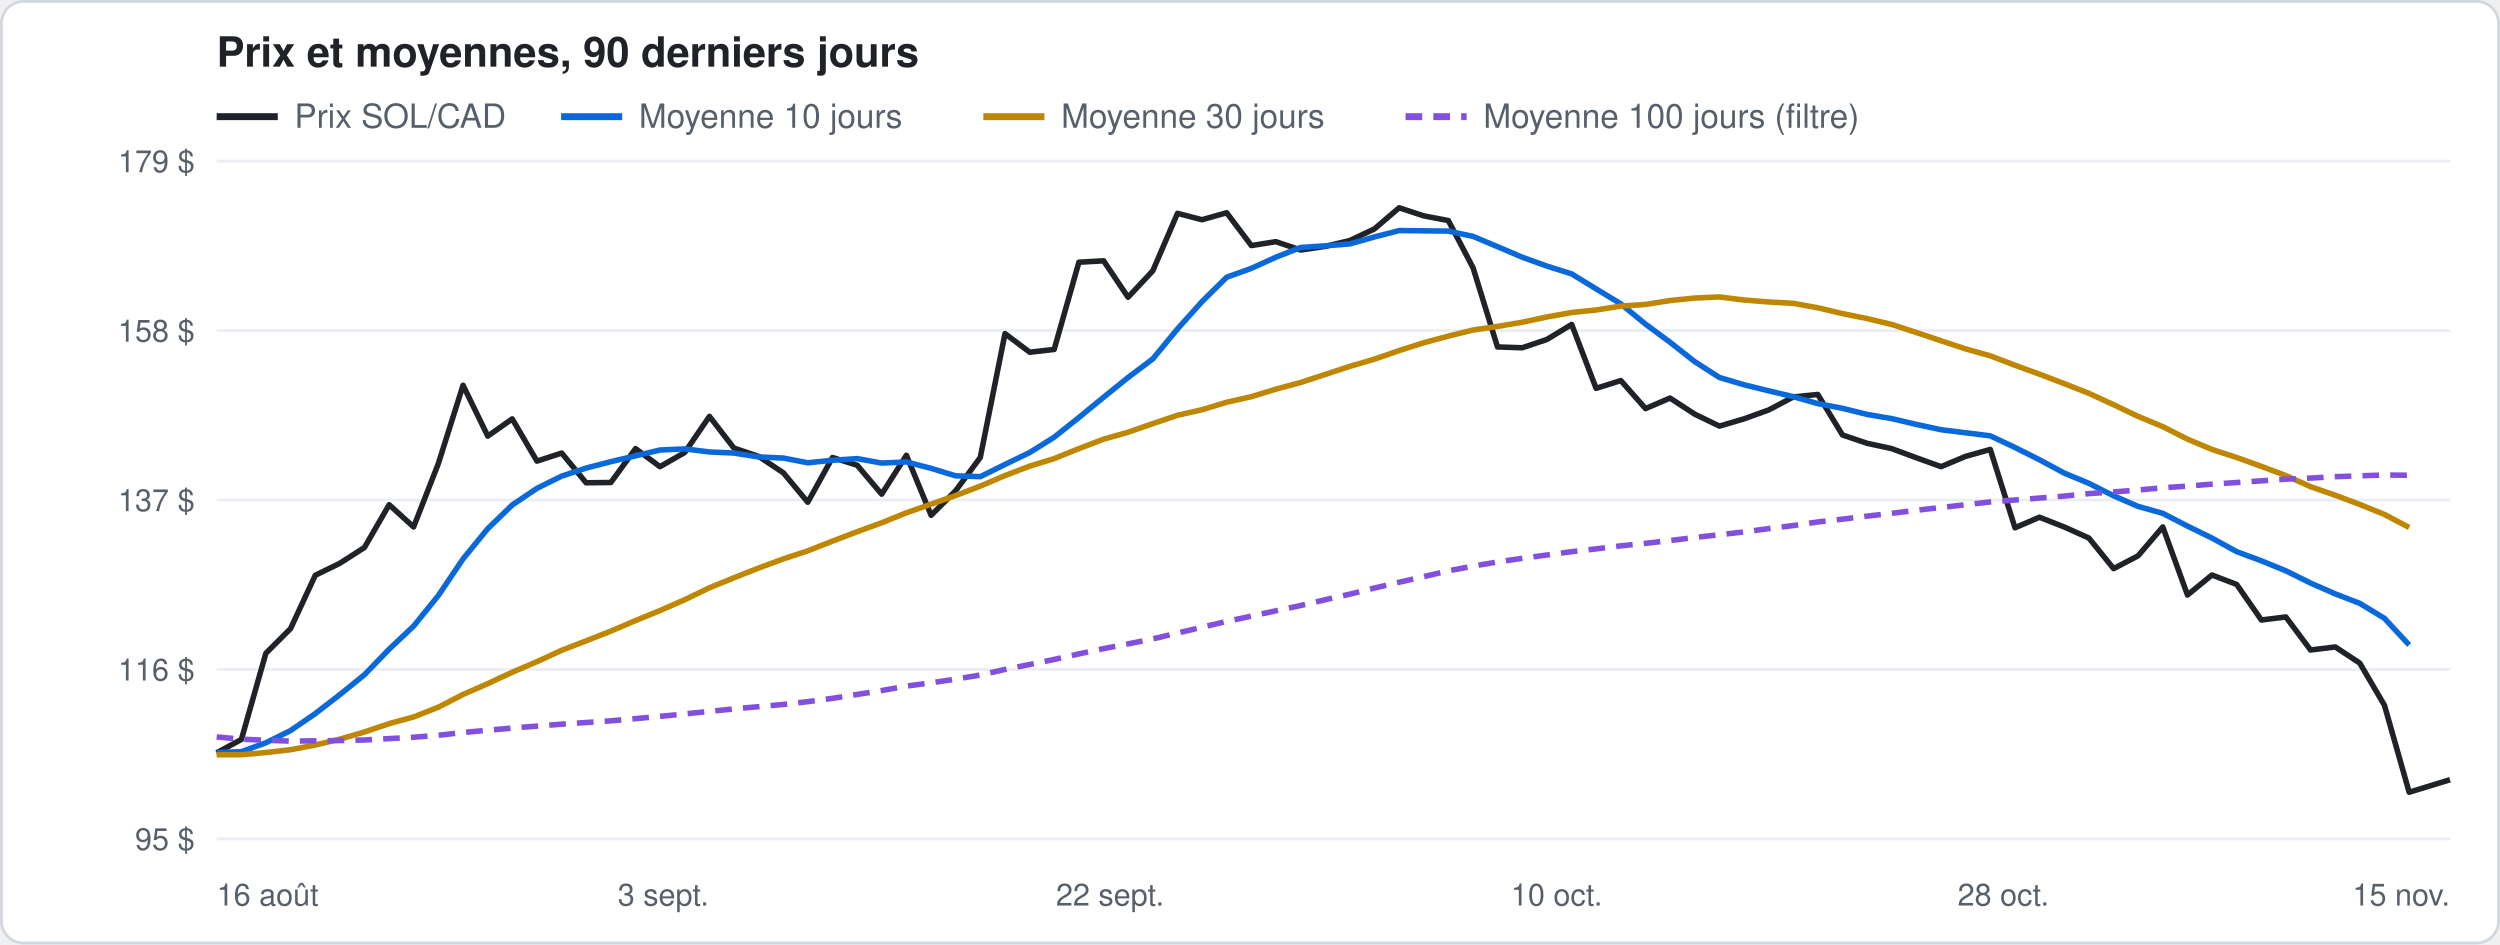
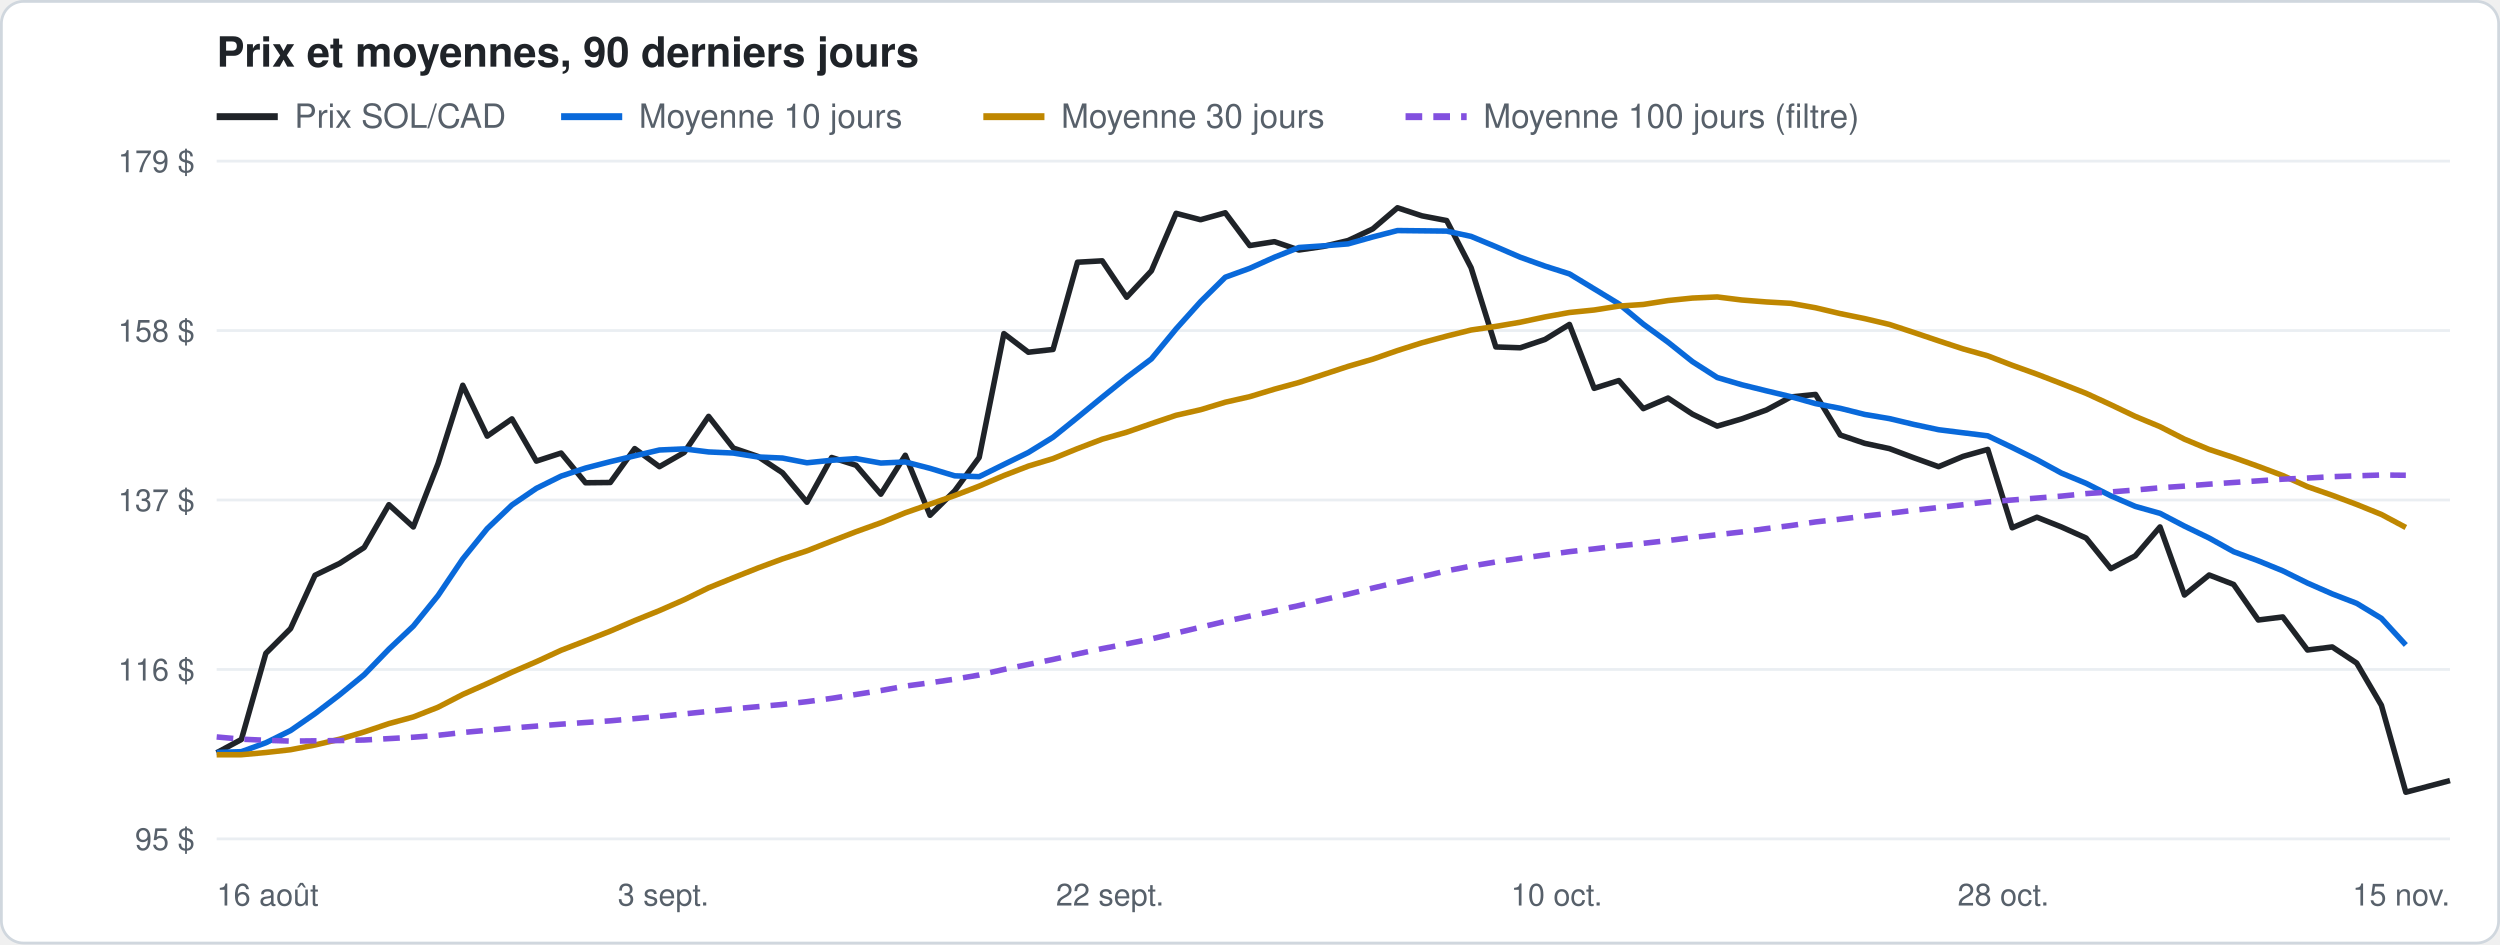
<svg xmlns="http://www.w3.org/2000/svg" width="900" height="340" viewBox="0 0 900 340" font-family="-apple-system, Segoe UI, Helvetica, Arial, sans-serif">
  <rect x="0.5" y="0.5" width="899" height="339" rx="8" fill="#ffffff" stroke="#d0d7de" />
  <text x="78" y="24" font-size="15" font-weight="600" fill="#1f2328">Prix et moyennes, 90 derniers jours</text>
  <line x1="78" y1="42" x2="100" y2="42" stroke="#1f2328" stroke-width="2.5" />
  <text x="106" y="46" font-size="12" fill="#57606a">Prix SOL/CAD</text>
  <line x1="202" y1="42" x2="224" y2="42" stroke="#0969da" stroke-width="2.5" />
  <text x="230" y="46" font-size="12" fill="#57606a">Moyenne 10 jours</text>
  <line x1="354" y1="42" x2="376" y2="42" stroke="#bf8700" stroke-width="2.5" />
  <text x="382" y="46" font-size="12" fill="#57606a">Moyenne 30 jours</text>
  <line x1="506" y1="42" x2="528" y2="42" stroke="#8250df" stroke-width="2.5" stroke-dasharray="6 4" />
  <text x="534" y="46" font-size="12" fill="#57606a">Moyenne 100 jours (filtre)</text>
  <line x1="78" y1="302.0" x2="882" y2="302.0" stroke="#eaeef2" />
  <text x="70" y="306.0" font-size="11" fill="#57606a" text-anchor="end">95 $</text>
  <line x1="78" y1="241.0" x2="882" y2="241.0" stroke="#eaeef2" />
  <text x="70" y="245.0" font-size="11" fill="#57606a" text-anchor="end">116 $</text>
  <line x1="78" y1="180.0" x2="882" y2="180.0" stroke="#eaeef2" />
  <text x="70" y="184.0" font-size="11" fill="#57606a" text-anchor="end">137 $</text>
  <line x1="78" y1="119.0" x2="882" y2="119.0" stroke="#eaeef2" />
  <text x="70" y="123.0" font-size="11" fill="#57606a" text-anchor="end">158 $</text>
  <line x1="78" y1="58.0" x2="882" y2="58.0" stroke="#eaeef2" />
  <text x="70" y="62.0" font-size="11" fill="#57606a" text-anchor="end">179 $</text>
  <text x="78.0" y="326" font-size="11" fill="#57606a" text-anchor="start">16 août</text>
  <text x="238.8" y="326" font-size="11" fill="#57606a" text-anchor="middle">3 sept.</text>
  <text x="399.6" y="326" font-size="11" fill="#57606a" text-anchor="middle">22 sept.</text>
  <text x="560.4" y="326" font-size="11" fill="#57606a" text-anchor="middle">10 oct.</text>
  <text x="721.2" y="326" font-size="11" fill="#57606a" text-anchor="middle">28 oct.</text>
  <text x="882.0" y="326" font-size="11" fill="#57606a" text-anchor="end">15 nov.</text>
-   <polyline points="78.0,271.0 86.9,266.2 95.7,235.2 104.6,226.3 113.5,207.1 122.3,202.8 131.2,197.1 140.1,181.7 148.9,189.7 157.8,166.9 166.7,138.7 175.6,157.0 184.4,150.8 193.3,166.0 202.2,163.1 211.0,173.8 219.9,173.7 228.8,161.5 237.6,168.0 246.5,162.9 255.4,149.9 264.2,161.3 273.1,164.3 282.0,170.2 290.8,180.8 299.7,164.7 308.6,167.5 317.4,177.9 326.3,163.9 335.2,185.5 344.0,176.7 352.9,164.7 361.8,120.1 370.7,126.8 379.5,125.8 388.4,94.4 397.3,93.9 406.1,107.0 415.0,97.5 423.9,76.8 432.7,79.1 441.6,76.6 450.5,88.4 459.3,87.0 468.2,90.0 477.1,88.7 485.9,86.6 494.8,82.4 503.7,74.8 512.5,77.7 521.4,79.4 530.3,96.4 539.1,124.9 548.0,125.2 556.9,122.2 565.8,116.8 574.6,139.8 583.5,137.0 592.4,147.1 601.2,143.3 610.1,149.1 619.0,153.4 627.8,150.8 636.7,147.6 645.6,142.9 654.4,142.0 663.3,156.6 672.2,159.6 681.0,161.5 689.9,164.8 698.8,168.0 707.6,164.3 716.5,161.8 725.4,190.0 734.2,186.2 743.1,189.7 752.0,193.7 760.9,204.7 769.7,200.1 778.6,189.7 787.5,214.2 796.3,207.0 805.2,210.4 814.1,223.2 822.9,222.1 831.8,234.0 840.7,232.9 849.5,238.7 858.4,253.9 867.3,285.2 882.0,280.7" fill="none" stroke="#1f2328" stroke-width="2" stroke-linejoin="round" />
-   <polyline points="78.0,270.9 86.9,270.6 95.7,267.4 104.6,263.0 113.5,256.9 122.3,250.1 131.2,242.9 140.1,233.7 148.9,225.4 157.8,214.4 166.7,201.2 175.6,190.3 184.4,181.8 193.3,175.8 202.2,171.4 211.0,168.5 219.9,166.2 228.8,164.1 237.6,162.0 246.5,161.6 255.4,162.7 264.2,163.1 273.1,164.5 282.0,164.9 290.8,166.6 299.7,165.7 308.6,165.1 317.4,166.7 326.3,166.3 335.2,168.6 344.0,171.3 352.9,171.6 361.8,167.2 370.7,162.9 379.5,157.4 388.4,150.3 397.3,143.0 406.1,135.9 415.0,129.2 423.9,118.4 432.7,108.6 441.6,99.8 450.5,96.6 459.3,92.6 468.2,89.1 477.1,88.5 485.9,87.8 494.8,85.3 503.7,83.0 512.5,83.1 521.4,83.2 530.3,85.1 539.1,88.8 548.0,92.6 556.9,95.8 565.8,98.6 574.6,104.0 583.5,109.4 592.4,116.7 601.2,123.2 610.1,130.2 619.0,135.9 627.8,138.5 636.7,140.7 645.6,142.8 654.4,145.3 663.3,147.0 672.2,149.2 681.0,150.7 689.9,152.8 698.8,154.7 707.6,155.8 716.5,156.9 725.4,161.1 734.2,165.5 743.1,170.3 752.0,174.0 760.9,178.5 769.7,182.3 778.6,184.8 787.5,189.4 796.3,193.7 805.2,198.6 814.1,201.9 822.9,205.5 831.8,209.9 840.7,213.8 849.5,217.2 858.4,222.6 867.3,232.2" fill="none" stroke="#0969da" stroke-width="2" stroke-linejoin="round" />
-   <polyline points="78.0,271.7 86.9,271.7 95.7,270.9 104.6,269.9 113.5,268.2 122.3,266.1 131.2,263.5 140.1,260.5 148.9,258.1 157.8,254.6 166.7,250.0 175.6,246.1 184.4,242.0 193.3,238.2 202.2,234.1 211.0,230.7 219.9,227.2 228.8,223.4 237.6,219.8 246.5,215.9 255.4,211.6 264.2,208.0 273.1,204.5 282.0,201.2 290.8,198.3 299.7,194.8 308.6,191.4 317.4,188.2 326.3,184.6 335.2,181.5 344.0,178.4 352.9,175.0 361.8,171.2 370.7,167.8 379.5,165.1 388.4,161.5 397.3,158.1 406.1,155.6 415.0,152.5 423.9,149.5 432.7,147.5 441.6,144.8 450.5,142.8 459.3,140.1 468.2,137.7 477.1,134.8 485.9,131.9 494.8,129.3 503.7,126.2 512.5,123.4 521.4,121.0 530.3,118.8 539.1,117.5 548.0,116.0 556.9,114.1 565.8,112.5 574.6,111.6 583.5,110.2 592.4,109.6 601.2,108.2 610.1,107.3 619.0,106.9 627.8,108.0 636.7,108.7 645.6,109.2 654.4,110.8 663.3,112.9 672.2,114.7 681.0,116.8 689.9,119.7 698.8,122.7 707.6,125.6 716.5,128.1 725.4,131.5 734.2,134.7 743.1,138.1 752.0,141.6 760.9,145.7 769.7,149.9 778.6,153.6 787.5,158.1 796.3,161.8 805.2,164.7 814.1,167.9 822.9,171.2 831.8,175.2 840.7,178.3 849.5,181.6 858.4,185.2 867.3,189.9" fill="none" stroke="#bf8700" stroke-width="2" stroke-linejoin="round" />
-   <polyline points="78.0,265.3 86.9,266.1 95.7,266.5 104.6,266.8 113.5,266.7 122.3,266.6 131.2,266.4 140.1,265.9 148.9,265.4 157.8,264.7 166.7,263.7 175.6,262.9 184.4,262.1 193.3,261.4 202.2,260.7 211.0,260.1 219.9,259.5 228.8,258.7 237.6,257.9 246.5,257.0 255.4,256.1 264.2,255.2 273.1,254.4 282.0,253.6 290.8,252.6 299.7,251.4 308.6,250.0 317.4,248.6 326.3,247.0 335.2,245.8 344.0,244.5 352.9,243.0 361.8,241.0 370.7,239.2 379.5,237.4 388.4,235.4 397.3,233.5 406.1,231.8 415.0,230.0 423.9,227.9 432.7,225.8 441.6,223.7 450.5,221.8 459.3,219.9 468.2,218.0 477.1,215.9 485.9,213.9 494.8,211.7 503.7,209.6 512.5,207.6 521.4,205.5 530.3,203.8 539.1,202.3 548.0,201.0 556.9,199.8 565.8,198.6 574.6,197.6 583.5,196.5 592.4,195.6 601.2,194.6 610.1,193.5 619.0,192.5 627.8,191.5 636.7,190.3 645.6,189.2 654.4,187.9 663.3,186.9 672.2,185.8 681.0,184.8 689.9,183.7 698.8,182.7 707.6,181.7 716.5,180.7 725.4,180.0 734.2,179.3 743.1,178.6 752.0,177.7 760.9,177.1 769.7,176.4 778.6,175.6 787.5,175.0 796.3,174.3 805.2,173.7 814.1,173.1 822.9,172.5 831.8,172.1 840.7,171.6 849.5,171.3 858.4,171.0 867.3,171.1" fill="none" stroke="#8250df" stroke-width="2" stroke-linejoin="round" stroke-dasharray="6 4" />
+   <polyline points="78.0,271.0 86.9,266.2 95.7,235.2 104.6,226.3 113.4,207.1 122.3,202.8 131.1,197.1 140.0,181.7 148.8,189.7 157.7,166.9 166.6,138.7 175.4,157.0 184.3,150.8 193.1,166.0 202.0,163.1 210.8,173.8 219.7,173.7 228.5,161.5 237.4,168.0 246.3,162.9 255.1,149.9 264.0,161.3 272.8,164.3 281.7,170.2 290.5,180.8 299.4,164.7 308.2,167.5 317.1,177.9 325.9,163.9 334.8,185.5 343.7,176.7 352.5,164.7 361.4,120.1 370.2,126.8 379.1,125.8 387.9,94.4 396.8,93.9 405.6,107.0 414.5,97.5 423.4,76.8 432.2,79.1 441.1,76.6 449.9,88.4 458.8,87.0 467.6,90.0 476.5,88.7 485.3,86.6 494.2,82.4 503.1,74.8 511.9,77.7 520.8,79.4 529.6,96.4 538.5,124.9 547.3,125.2 556.2,122.2 565.0,116.8 573.9,139.8 582.8,137.0 591.6,147.1 600.5,143.3 609.3,149.1 618.2,153.4 627.0,150.8 635.9,147.6 644.7,142.9 653.6,142.0 662.5,156.6 671.3,159.6 680.2,161.5 689.0,164.8 697.9,168.0 706.7,164.3 715.6,161.8 724.4,190.0 733.3,186.2 742.1,189.7 751.0,193.7 759.9,204.7 768.7,200.1 777.6,189.7 786.4,214.2 795.3,207.0 804.1,210.4 813.0,223.2 821.8,222.1 830.7,234.0 839.6,232.9 848.4,238.7 857.3,253.9 866.1,285.2 882.0,281.0" fill="none" stroke="#1f2328" stroke-width="2" stroke-linejoin="round" />
+   <polyline points="78.0,270.9 86.9,270.6 95.7,267.4 104.6,263.0 113.4,256.9 122.3,250.1 131.1,242.9 140.0,233.7 148.8,225.4 157.7,214.4 166.6,201.2 175.4,190.3 184.3,181.8 193.1,175.8 202.0,171.4 210.8,168.5 219.7,166.2 228.5,164.1 237.4,162.0 246.3,161.6 255.1,162.7 264.0,163.1 272.8,164.5 281.7,164.9 290.5,166.6 299.4,165.7 308.2,165.1 317.1,166.7 325.9,166.3 334.8,168.6 343.7,171.3 352.5,171.6 361.4,167.2 370.2,162.9 379.1,157.4 387.9,150.3 396.8,143.0 405.6,135.9 414.5,129.2 423.4,118.4 432.2,108.6 441.1,99.8 449.9,96.6 458.8,92.6 467.6,89.1 476.5,88.5 485.3,87.8 494.2,85.3 503.1,83.0 511.9,83.1 520.8,83.2 529.6,85.1 538.5,88.8 547.3,92.6 556.2,95.8 565.0,98.6 573.9,104.0 582.8,109.4 591.6,116.7 600.5,123.2 609.3,130.2 618.2,135.9 627.0,138.5 635.9,140.7 644.7,142.8 653.6,145.3 662.5,147.0 671.3,149.2 680.2,150.7 689.0,152.8 697.9,154.7 706.7,155.8 715.6,156.9 724.4,161.1 733.3,165.5 742.1,170.3 751.0,174.0 759.9,178.5 768.7,182.3 777.6,184.8 786.4,189.4 795.3,193.7 804.1,198.6 813.0,201.9 821.8,205.5 830.7,209.9 839.6,213.8 848.4,217.2 857.3,222.6 866.1,232.2" fill="none" stroke="#0969da" stroke-width="2" stroke-linejoin="round" />
+   <polyline points="78.0,271.7 86.9,271.7 95.7,270.9 104.6,269.9 113.4,268.2 122.3,266.1 131.1,263.5 140.0,260.5 148.8,258.1 157.7,254.6 166.6,250.0 175.4,246.1 184.3,242.0 193.1,238.2 202.0,234.1 210.8,230.7 219.7,227.2 228.5,223.4 237.4,219.8 246.3,215.9 255.1,211.6 264.0,208.0 272.8,204.5 281.7,201.2 290.5,198.3 299.4,194.8 308.2,191.4 317.1,188.2 325.9,184.6 334.8,181.5 343.7,178.4 352.5,175.0 361.4,171.2 370.2,167.8 379.1,165.1 387.9,161.5 396.8,158.1 405.6,155.6 414.5,152.5 423.4,149.5 432.2,147.5 441.1,144.8 449.9,142.8 458.8,140.1 467.6,137.7 476.5,134.8 485.3,131.9 494.2,129.3 503.1,126.2 511.9,123.4 520.8,121.0 529.6,118.8 538.5,117.5 547.3,116.0 556.2,114.1 565.0,112.5 573.9,111.6 582.8,110.2 591.6,109.6 600.5,108.2 609.3,107.3 618.2,106.9 627.0,108.0 635.9,108.7 644.7,109.2 653.6,110.8 662.5,112.9 671.3,114.7 680.2,116.8 689.0,119.7 697.9,122.7 706.7,125.6 715.6,128.1 724.4,131.5 733.3,134.7 742.1,138.1 751.0,141.6 759.9,145.7 768.7,149.9 777.6,153.6 786.4,158.1 795.3,161.8 804.1,164.7 813.0,167.9 821.8,171.2 830.7,175.2 839.6,178.3 848.4,181.6 857.3,185.2 866.1,189.9" fill="none" stroke="#bf8700" stroke-width="2" stroke-linejoin="round" />
+   <polyline points="78.0,265.3 86.9,266.1 95.7,266.5 104.6,266.8 113.4,266.7 122.3,266.6 131.1,266.4 140.0,265.9 148.8,265.4 157.7,264.7 166.6,263.7 175.4,262.9 184.3,262.1 193.1,261.4 202.0,260.7 210.8,260.1 219.7,259.5 228.5,258.7 237.4,257.9 246.3,257.0 255.1,256.1 264.0,255.2 272.8,254.4 281.7,253.6 290.5,252.6 299.4,251.4 308.2,250.0 317.1,248.6 325.9,247.0 334.8,245.8 343.7,244.5 352.5,243.0 361.4,241.0 370.2,239.2 379.1,237.4 387.9,235.4 396.8,233.5 405.6,231.8 414.5,230.0 423.4,227.9 432.2,225.8 441.1,223.7 449.9,221.8 458.8,219.9 467.6,218.0 476.5,215.9 485.3,213.9 494.2,211.7 503.1,209.6 511.9,207.6 520.8,205.5 529.6,203.8 538.5,202.3 547.3,201.0 556.2,199.8 565.0,198.6 573.9,197.6 582.8,196.5 591.6,195.6 600.5,194.6 609.3,193.5 618.2,192.5 627.0,191.5 635.9,190.3 644.7,189.2 653.6,187.9 662.5,186.9 671.3,185.8 680.2,184.8 689.0,183.7 697.9,182.7 706.7,181.7 715.6,180.7 724.4,180.0 733.3,179.3 742.1,178.6 751.0,177.7 759.9,177.1 768.7,176.4 777.6,175.6 786.4,175.0 795.3,174.3 804.1,173.7 813.0,173.1 821.8,172.5 830.7,172.1 839.6,171.6 848.4,171.3 857.3,171.0 866.1,171.1" fill="none" stroke="#8250df" stroke-width="2" stroke-linejoin="round" stroke-dasharray="6 4" />
</svg>
